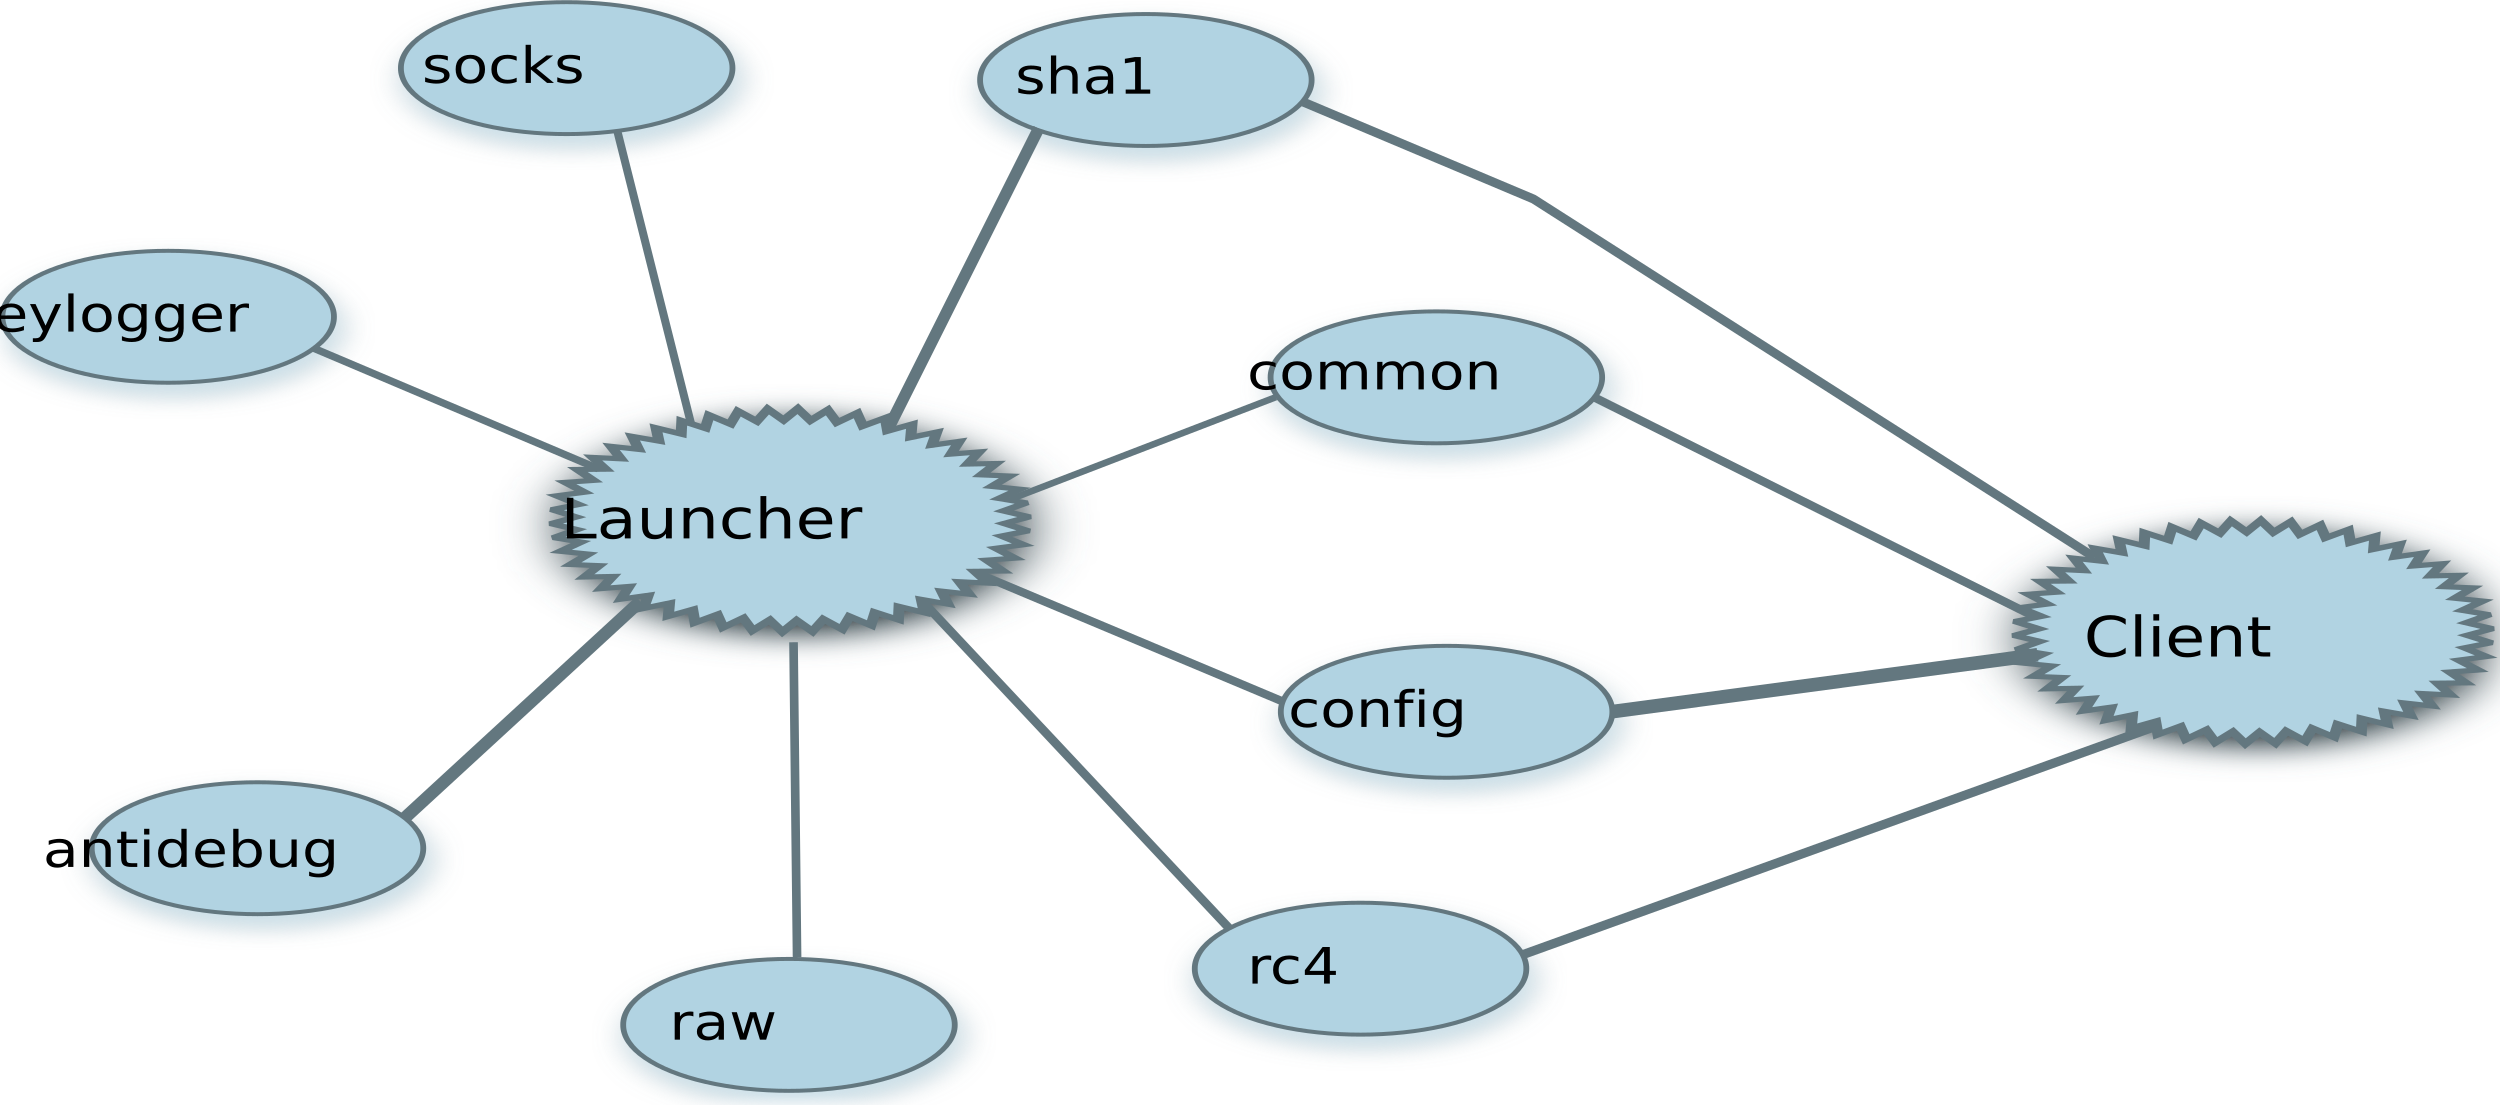
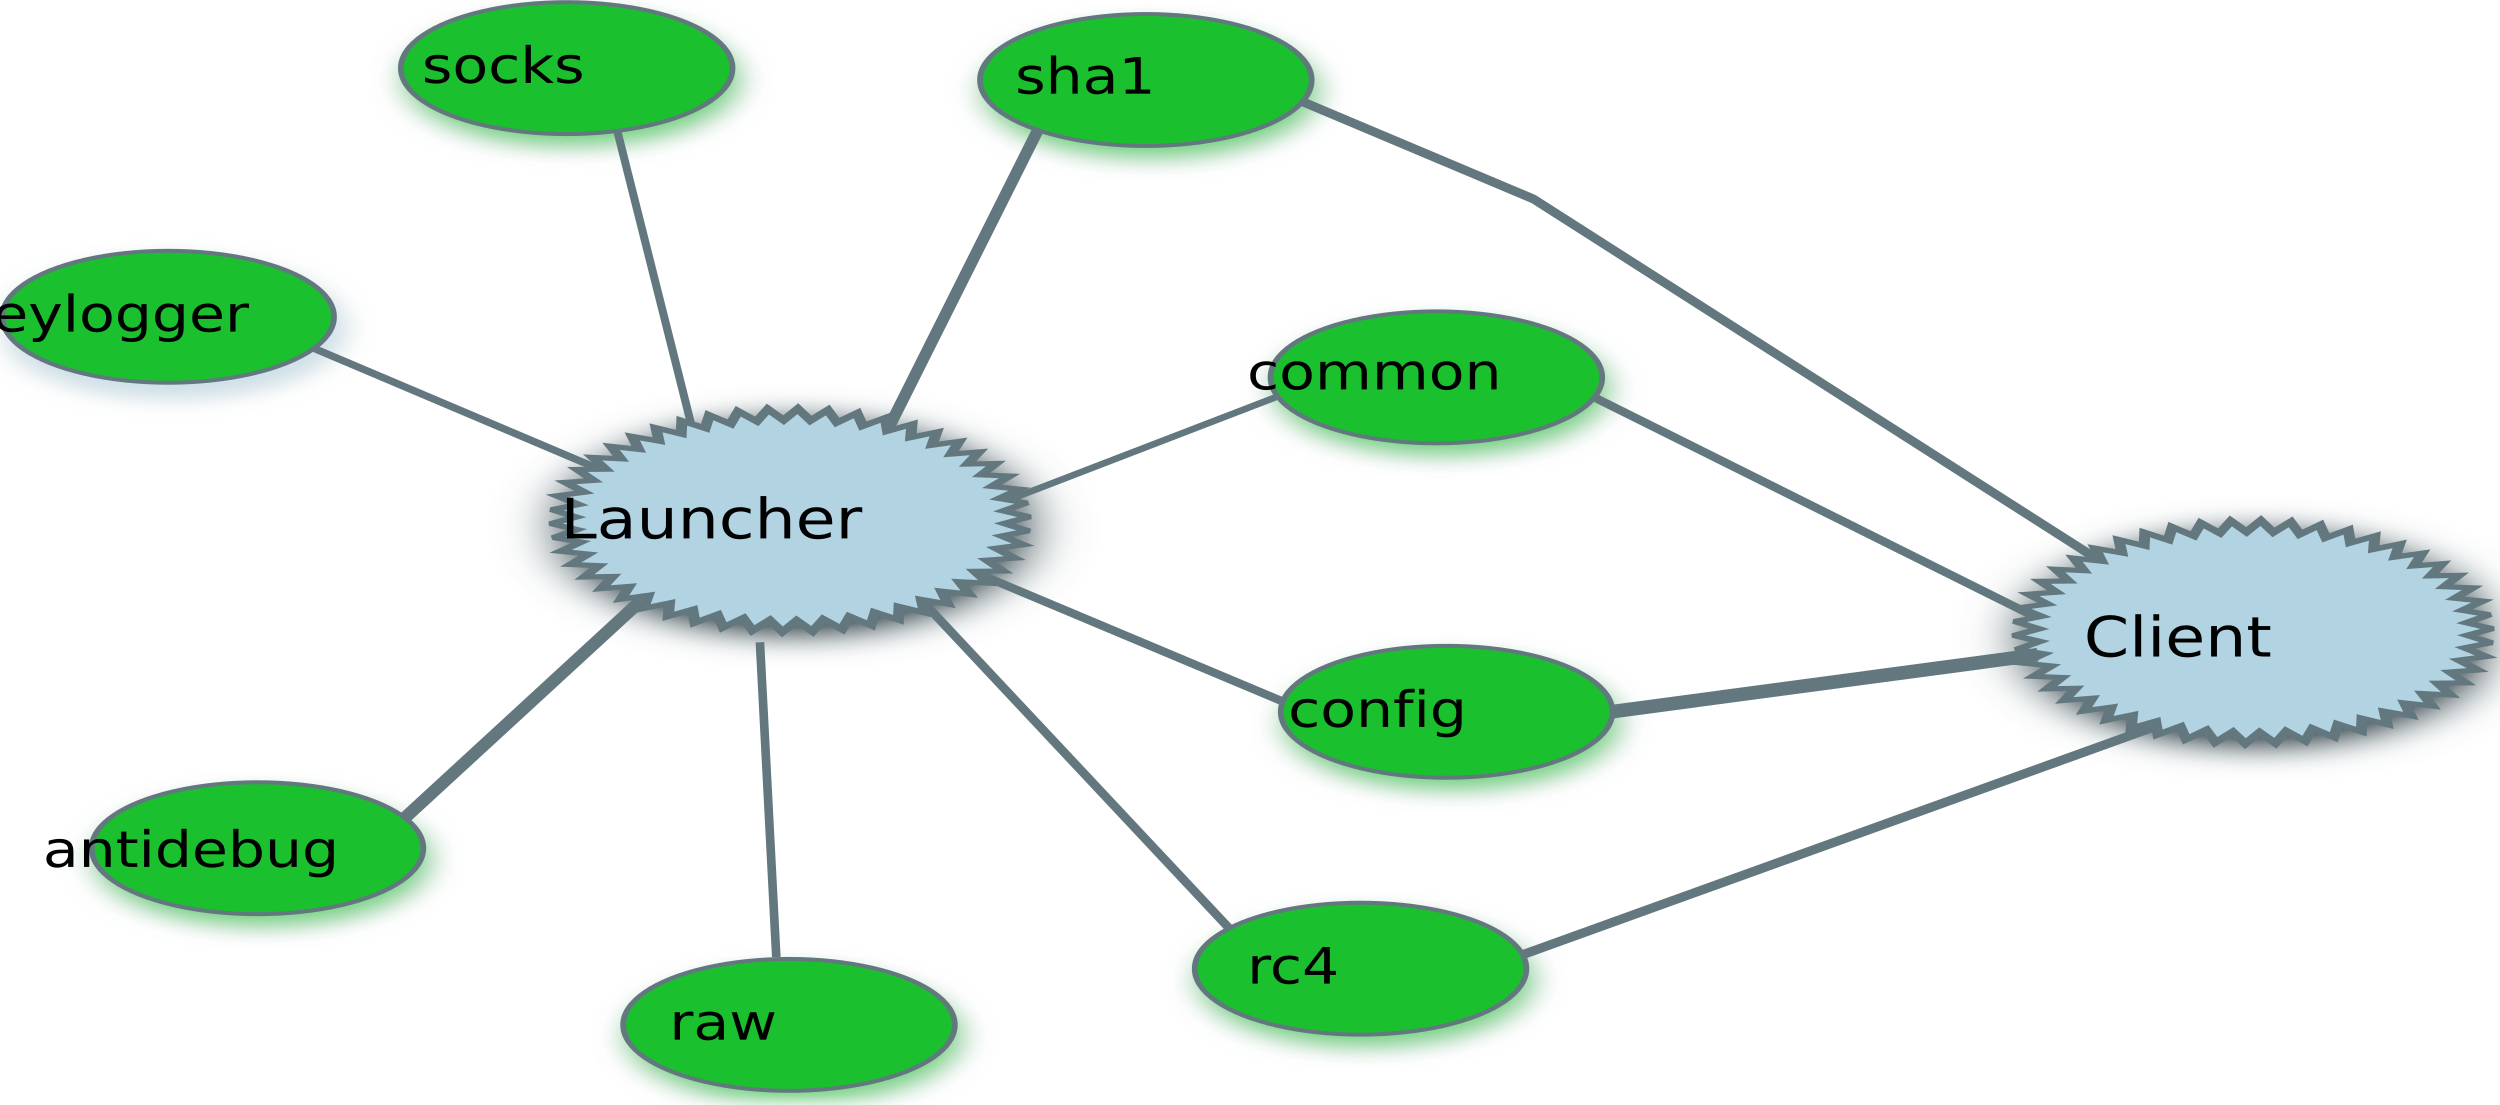
<svg xmlns="http://www.w3.org/2000/svg" width="576.983" height="254.915" id="svg2" version="1.0">
  <defs id="defs4">
    <filter id="filter14635" height="1.279" y="-0.14" width="1.283" x="-0.142">
      <feGaussianBlur id="feGaussianBlur14637" stdDeviation="16.599" />
    </filter>
    <filter id="filter3641" height="1.363" y="-0.182" width="1.214" x="-0.107">
      <feGaussianBlur id="feGaussianBlur3643" stdDeviation="6.466" />
    </filter>
  </defs>
  <g id="capa1" transform="translate(-29.84792,-99.8094)">
    <g id="layer1" transform="translate(2.279685,84.37696)">
      <g id="g3690" style="stroke:#63777f;stroke-opacity:1" transform="matrix(0.7491847,0,0,0.643872,491.1267,-156.596)">
        <path style="opacity:1;color:#000000;fill:#000000;fill-opacity:1;fill-rule:nonzero;stroke:#63777f;stroke-width:6.372;stroke-linecap:square;stroke-linejoin:miter;marker:none;marker-start:none;marker-mid:none;marker-end:none;stroke-miterlimit:4;stroke-dasharray:none;stroke-dashoffset:0;stroke-opacity:1;visibility:visible;display:inline;overflow:visible;filter:url(#filter14635);enable-background:accumulate" id="path13588" d="M -468.265,564.815 L -484.113,569.243 L -473.127,581.493 L -489.404,583.899 L -480.041,597.429 L -496.491,597.777 L -488.897,612.374 L -505.262,610.656 L -499.557,626.09 L -515.577,622.335 L -511.852,638.362 L -527.275,632.629 L -525.588,648.997 L -540.171,641.376 L -540.548,657.826 L -554.061,648.438 L -556.498,664.711 L -568.727,653.703 L -573.184,669.542 L -583.938,657.088 L -590.344,672.244 L -599.452,658.54 L -607.708,672.773 L -615.026,658.036 L -625.001,671.123 L -630.414,655.585 L -641.95,667.318 L -645.374,651.223 L -658.29,661.418 L -659.669,645.022 L -673.761,653.518 L -673.074,637.078 L -688.119,643.74 L -685.378,627.516 L -701.139,632.24 L -696.386,616.487 L -712.615,619.199 L -705.925,604.166 L -722.367,604.822 L -713.845,590.746 L -730.239,589.337 L -720.02,576.44 L -736.108,572.987 L -724.354,561.472 L -739.882,556.03 L -726.778,546.08 L -741.501,538.734 L -727.253,530.505 L -740.94,521.372 L -725.772,514.993 L -738.206,504.216 L -722.359,499.789 L -733.345,487.539 L -717.067,485.133 L -726.431,471.603 L -709.98,471.255 L -717.574,456.658 L -701.21,458.375 L -706.914,442.942 L -690.894,446.696 L -694.62,430.669 L -679.196,436.402 L -680.884,420.035 L -666.301,427.656 L -665.923,411.206 L -652.41,420.594 L -649.974,404.321 L -637.744,415.329 L -633.288,399.49 L -622.534,411.944 L -616.127,396.788 L -607.02,410.492 L -598.764,396.259 L -591.445,410.996 L -581.471,397.909 L -576.057,413.447 L -564.521,401.714 L -561.098,417.808 L -548.182,407.614 L -546.802,424.01 L -532.711,415.514 L -533.397,431.954 L -518.352,425.292 L -521.094,441.516 L -505.332,436.792 L -510.085,452.545 L -493.856,449.833 L -500.546,464.866 L -484.105,464.21 L -492.626,478.285 L -476.233,479.695 L -486.451,492.592 L -470.363,496.045 L -482.118,507.559 L -466.589,513.002 L -479.694,522.952 L -464.97,530.298 L -479.219,538.527 L -465.532,547.66 L -480.7,554.039 L -468.265,564.815 z" transform="matrix(0.5321035,0,0,0.2893154,-53.02344,301.4865)" />
        <path style="opacity:1;color:#000000;fill:#b1d3e2;fill-opacity:1;fill-rule:nonzero;stroke:#63777f;stroke-width:6.372;stroke-linecap:square;stroke-linejoin:miter;marker:none;marker-start:none;marker-mid:none;marker-end:none;stroke-miterlimit:4;stroke-dasharray:none;stroke-dashoffset:0;stroke-opacity:1;visibility:visible;display:inline;overflow:visible;enable-background:accumulate" id="path6067" d="M -468.265,564.815 L -484.113,569.243 L -473.127,581.493 L -489.404,583.899 L -480.041,597.429 L -496.491,597.777 L -488.897,612.374 L -505.262,610.656 L -499.557,626.09 L -515.577,622.335 L -511.852,638.362 L -527.275,632.629 L -525.588,648.997 L -540.171,641.376 L -540.548,657.826 L -554.061,648.438 L -556.498,664.711 L -568.727,653.703 L -573.184,669.542 L -583.938,657.088 L -590.344,672.244 L -599.452,658.54 L -607.708,672.773 L -615.026,658.036 L -625.001,671.123 L -630.414,655.585 L -641.95,667.318 L -645.374,651.223 L -658.29,661.418 L -659.669,645.022 L -673.761,653.518 L -673.074,637.078 L -688.119,643.74 L -685.378,627.516 L -701.139,632.24 L -696.386,616.487 L -712.615,619.199 L -705.925,604.166 L -722.367,604.822 L -713.845,590.746 L -730.239,589.337 L -720.02,576.44 L -736.108,572.987 L -724.354,561.472 L -739.882,556.03 L -726.778,546.08 L -741.501,538.734 L -727.253,530.505 L -740.94,521.372 L -725.772,514.993 L -738.206,504.216 L -722.359,499.789 L -733.345,487.539 L -717.067,485.133 L -726.431,471.603 L -709.98,471.255 L -717.574,456.658 L -701.21,458.375 L -706.914,442.942 L -690.894,446.696 L -694.62,430.669 L -679.196,436.402 L -680.884,420.035 L -666.301,427.656 L -665.923,411.206 L -652.41,420.594 L -649.974,404.321 L -637.744,415.329 L -633.288,399.49 L -622.534,411.944 L -616.127,396.788 L -607.02,410.492 L -598.764,396.259 L -591.445,410.996 L -581.471,397.909 L -576.057,413.447 L -564.521,401.714 L -561.098,417.808 L -548.182,407.614 L -546.802,424.01 L -532.711,415.514 L -533.397,431.954 L -518.352,425.292 L -521.094,441.516 L -505.332,436.792 L -510.085,452.545 L -493.856,449.833 L -500.546,464.866 L -484.105,464.21 L -492.626,478.285 L -476.233,479.695 L -486.451,492.592 L -470.363,496.045 L -482.118,507.559 L -466.589,513.002 L -479.694,522.952 L -464.97,530.298 L -479.219,538.527 L -465.532,547.66 L -480.7,554.039 L -468.265,564.815 z" transform="matrix(0.5321035,0,0,0.2893154,-54.35992,299.0194)" />
      </g>
      <text id="text17937" y="150.685" x="193.229" style="font-size:13.891px;font-style:normal;font-weight:normal;text-align:center;text-anchor:middle;fill:#000000;fill-opacity:1;stroke:none;stroke-width:1px;stroke-linecap:butt;stroke-linejoin:miter;stroke-opacity:1;font-family:Bitstream Vera Sans" xml:space="preserve" transform="scale(1.078685,0.9270546)">
        <tspan id="tspan17941" y="150.685" x="193.229">Launcher</tspan>
      </text>
      <text transform="scale(1.044337,0.9575457)" xml:space="preserve" style="font-size:6.718px;font-style:normal;font-weight:normal;text-align:center;text-anchor:middle;fill:#664444;fill-opacity:1;stroke:none;stroke-width:1px;stroke-linecap:butt;stroke-linejoin:miter;stroke-opacity:1;font-family:Bitstream Vera Sans" x="-668.5" y="199.726" id="text3819">
        <tspan x="-668.5" y="199.726" id="tspan3821" />
      </text>
      <text xml:space="preserve" style="font-size:10px;font-style:normal;font-variant:normal;font-weight:bold;font-stretch:normal;fill:#000000;fill-opacity:1;stroke:none;stroke-width:1px;stroke-linecap:butt;stroke-linejoin:miter;stroke-opacity:1;font-family:Sans;-inkscape-font-specification:Sans" x="-150" y="620.934" id="text3611" transform="translate(-2.279685,-84.37696)">
        <tspan id="tspan3613" x="-150" y="620.934" />
      </text>
-       <g transform="matrix(0.5200251,0,0,0.3791795,-151.5915,112.4422)" id="g3629" style="fill:#b1d3e2;fill-opacity:1;stroke:#63777f;stroke-opacity:1">
-         <path style="opacity:0.639;color:#000000;fill:#b1d3e2;fill-opacity:1;fill-rule:nonzero;stroke:#63777f;stroke-width:2.507;stroke-linecap:square;stroke-linejoin:miter;marker:none;marker-start:none;marker-mid:none;marker-end:none;stroke-miterlimit:4;stroke-dasharray:none;stroke-dashoffset:0;stroke-opacity:1;visibility:visible;display:inline;overflow:visible;filter:url(#filter3641);enable-background:accumulate" id="path3631" d="M 397.143,150.934 A 71.429,41.429 0 1 1 254.286,150.934 A 71.429,41.429 0 1 1 397.143,150.934 z" transform="matrix(1.030001,0,0,0.9655173,85.9235,-201.7516)" />
-         <path style="opacity:1;color:#000000;fill:#b1d3e2;fill-opacity:1;fill-rule:nonzero;stroke:#63777f;stroke-width:2.507;stroke-linecap:square;stroke-linejoin:miter;marker:none;marker-start:none;marker-mid:none;marker-end:none;stroke-miterlimit:4;stroke-dasharray:none;stroke-dashoffset:0;stroke-opacity:1;visibility:visible;display:inline;overflow:visible;enable-background:accumulate" id="path3633" d="M 397.143,150.934 A 71.429,41.429 0 1 1 254.286,150.934 A 71.429,41.429 0 1 1 397.143,150.934 z" transform="matrix(1.030001,0,0,0.9655173,83.67405,-208.7577)" />
+       <path transform="matrix(0.5356264,0,0,0.3661044,-106.9091,35.94212)" d="M 397.143,150.934 A 71.429,41.429 0 1 1 254.286,150.934 A 71.429,41.429 0 1 1 397.143,150.934 z" id="path3631" style="opacity:0.639;color:#000000;fill:#b1d3e2;fill-opacity:1;fill-rule:nonzero;stroke:#63777f;stroke-width:2.507;stroke-linecap:square;stroke-linejoin:miter;marker:none;marker-start:none;marker-mid:none;marker-end:none;stroke-miterlimit:4;stroke-dasharray:none;stroke-dashoffset:0;stroke-opacity:1;visibility:visible;display:inline;overflow:visible;filter:url(#filter3641);enable-background:accumulate" />
+       <path transform="matrix(0.5356264,0,0,0.3661044,-108.0788,33.28554)" d="M 397.143,150.934 A 71.429,41.429 0 1 1 254.286,150.934 A 71.429,41.429 0 1 1 397.143,150.934 z" id="path3633" style="color:#000000;fill:#1ac02e;fill-opacity:1;fill-rule:nonzero;stroke:#63777f;stroke-width:2.507;stroke-linecap:square;stroke-linejoin:miter;marker:none;marker-start:none;marker-mid:none;marker-end:none;stroke-miterlimit:4;stroke-dasharray:none;stroke-dashoffset:0;stroke-opacity:1;visibility:visible;display:inline;overflow:visible;enable-background:accumulate" />
+       <g transform="matrix(0.5200251,0,0,0.3791795,-130.9782,235.0949)" id="g3654" style="fill:#1ac02e;fill-opacity:1;stroke:#63777f;stroke-opacity:1">
+         <path style="opacity:0.639;color:#000000;fill:#1ac02e;fill-opacity:1;fill-rule:nonzero;stroke:#63777f;stroke-width:2.507;stroke-linecap:square;stroke-linejoin:miter;marker:none;marker-start:none;marker-mid:none;marker-end:none;stroke-miterlimit:4;stroke-dasharray:none;stroke-dashoffset:0;stroke-opacity:1;visibility:visible;display:inline;overflow:visible;filter:url(#filter3641);enable-background:accumulate" id="path3656" d="M 397.143,150.934 A 71.429,41.429 0 1 1 254.286,150.934 A 71.429,41.429 0 1 1 397.143,150.934 z" transform="matrix(1.030001,0,0,0.9655173,85.9235,-201.7516)" />
+         <path style="opacity:1;color:#000000;fill:#1ac02e;fill-opacity:1;fill-rule:nonzero;stroke:#63777f;stroke-width:2.507;stroke-linecap:square;stroke-linejoin:miter;marker:none;marker-start:none;marker-mid:none;marker-end:none;stroke-miterlimit:4;stroke-dasharray:none;stroke-dashoffset:0;stroke-opacity:1;visibility:visible;display:inline;overflow:visible;enable-background:accumulate" id="path3658" d="M 397.143,150.934 A 71.429,41.429 0 1 1 254.286,150.934 A 71.429,41.429 0 1 1 397.143,150.934 z" transform="matrix(1.030001,0,0,0.9655173,83.67405,-208.7577)" />
      </g>
-       <g transform="matrix(0.5200251,0,0,0.3791795,-130.9782,235.0949)" id="g3654" style="fill:#b1d3e2;fill-opacity:1;stroke:#63777f;stroke-opacity:1">
-         <path style="opacity:0.639;color:#000000;fill:#b1d3e2;fill-opacity:1;fill-rule:nonzero;stroke:#63777f;stroke-width:2.507;stroke-linecap:square;stroke-linejoin:miter;marker:none;marker-start:none;marker-mid:none;marker-end:none;stroke-miterlimit:4;stroke-dasharray:none;stroke-dashoffset:0;stroke-opacity:1;visibility:visible;display:inline;overflow:visible;filter:url(#filter3641);enable-background:accumulate" id="path3656" d="M 397.143,150.934 A 71.429,41.429 0 1 1 254.286,150.934 A 71.429,41.429 0 1 1 397.143,150.934 z" transform="matrix(1.030001,0,0,0.9655173,85.9235,-201.7516)" />
-         <path style="opacity:1;color:#000000;fill:#b1d3e2;fill-opacity:1;fill-rule:nonzero;stroke:#63777f;stroke-width:2.507;stroke-linecap:square;stroke-linejoin:miter;marker:none;marker-start:none;marker-mid:none;marker-end:none;stroke-miterlimit:4;stroke-dasharray:none;stroke-dashoffset:0;stroke-opacity:1;visibility:visible;display:inline;overflow:visible;enable-background:accumulate" id="path3658" d="M 397.143,150.934 A 71.429,41.429 0 1 1 254.286,150.934 A 71.429,41.429 0 1 1 397.143,150.934 z" transform="matrix(1.030001,0,0,0.9655173,83.67405,-208.7577)" />
+       <g transform="matrix(0.5200251,0,0,0.3791795,-8.315221,275.868)" id="g3660" style="fill:#1ac02e;fill-opacity:1;stroke:#63777f;stroke-opacity:1">
+         <path style="opacity:0.639;color:#000000;fill:#1ac02e;fill-opacity:1;fill-rule:nonzero;stroke:#63777f;stroke-width:2.507;stroke-linecap:square;stroke-linejoin:miter;marker:none;marker-start:none;marker-mid:none;marker-end:none;stroke-miterlimit:4;stroke-dasharray:none;stroke-dashoffset:0;stroke-opacity:1;visibility:visible;display:inline;overflow:visible;filter:url(#filter3641);enable-background:accumulate" id="path3662" d="M 397.143,150.934 A 71.429,41.429 0 1 1 254.286,150.934 A 71.429,41.429 0 1 1 397.143,150.934 z" transform="matrix(1.030001,0,0,0.9655173,85.9235,-201.7516)" />
+         <path style="opacity:1;color:#000000;fill:#1ac02e;fill-opacity:1;fill-rule:nonzero;stroke:#63777f;stroke-width:2.507;stroke-linecap:square;stroke-linejoin:miter;marker:none;marker-start:none;marker-mid:none;marker-end:none;stroke-miterlimit:4;stroke-dasharray:none;stroke-dashoffset:0;stroke-opacity:1;visibility:visible;display:inline;overflow:visible;enable-background:accumulate" id="path3664" d="M 397.143,150.934 A 71.429,41.429 0 1 1 254.286,150.934 A 71.429,41.429 0 1 1 397.143,150.934 z" transform="matrix(1.030001,0,0,0.9655173,83.67405,-208.7577)" />
      </g>
-       <g transform="matrix(0.5200251,0,0,0.3791795,-8.315221,275.868)" id="g3660" style="fill:#b1d3e2;fill-opacity:1;stroke:#63777f;stroke-opacity:1">
-         <path style="opacity:0.639;color:#000000;fill:#b1d3e2;fill-opacity:1;fill-rule:nonzero;stroke:#63777f;stroke-width:2.507;stroke-linecap:square;stroke-linejoin:miter;marker:none;marker-start:none;marker-mid:none;marker-end:none;stroke-miterlimit:4;stroke-dasharray:none;stroke-dashoffset:0;stroke-opacity:1;visibility:visible;display:inline;overflow:visible;filter:url(#filter3641);enable-background:accumulate" id="path3662" d="M 397.143,150.934 A 71.429,41.429 0 1 1 254.286,150.934 A 71.429,41.429 0 1 1 397.143,150.934 z" transform="matrix(1.030001,0,0,0.9655173,85.9235,-201.7516)" />
-         <path style="opacity:1;color:#000000;fill:#b1d3e2;fill-opacity:1;fill-rule:nonzero;stroke:#63777f;stroke-width:2.507;stroke-linecap:square;stroke-linejoin:miter;marker:none;marker-start:none;marker-mid:none;marker-end:none;stroke-miterlimit:4;stroke-dasharray:none;stroke-dashoffset:0;stroke-opacity:1;visibility:visible;display:inline;overflow:visible;enable-background:accumulate" id="path3664" d="M 397.143,150.934 A 71.429,41.429 0 1 1 254.286,150.934 A 71.429,41.429 0 1 1 397.143,150.934 z" transform="matrix(1.030001,0,0,0.9655173,83.67405,-208.7577)" />
+       <g transform="matrix(0.5200251,0,0,0.3791795,123.6002,262.8947)" id="g3666" style="fill:#1ac02e;fill-opacity:1;stroke:#63777f;stroke-opacity:1">
+         <path style="opacity:0.639;color:#000000;fill:#1ac02e;fill-opacity:1;fill-rule:nonzero;stroke:#63777f;stroke-width:2.507;stroke-linecap:square;stroke-linejoin:miter;marker:none;marker-start:none;marker-mid:none;marker-end:none;stroke-miterlimit:4;stroke-dasharray:none;stroke-dashoffset:0;stroke-opacity:1;visibility:visible;display:inline;overflow:visible;filter:url(#filter3641);enable-background:accumulate" id="path3668" d="M 397.143,150.934 A 71.429,41.429 0 1 1 254.286,150.934 A 71.429,41.429 0 1 1 397.143,150.934 z" transform="matrix(1.030001,0,0,0.9655173,85.9235,-201.7516)" />
+         <path style="opacity:1;color:#000000;fill:#1ac02e;fill-opacity:1;fill-rule:nonzero;stroke:#63777f;stroke-width:2.507;stroke-linecap:square;stroke-linejoin:miter;marker:none;marker-start:none;marker-mid:none;marker-end:none;stroke-miterlimit:4;stroke-dasharray:none;stroke-dashoffset:0;stroke-opacity:1;visibility:visible;display:inline;overflow:visible;enable-background:accumulate" id="path3670" d="M 397.143,150.934 A 71.429,41.429 0 1 1 254.286,150.934 A 71.429,41.429 0 1 1 397.143,150.934 z" transform="matrix(1.030001,0,0,0.9655173,83.67405,-208.7577)" />
      </g>
-       <g transform="matrix(0.5200251,0,0,0.3791795,123.6002,262.8947)" id="g3666" style="fill:#b1d3e2;fill-opacity:1;stroke:#63777f;stroke-opacity:1">
-         <path style="opacity:0.639;color:#000000;fill:#b1d3e2;fill-opacity:1;fill-rule:nonzero;stroke:#63777f;stroke-width:2.507;stroke-linecap:square;stroke-linejoin:miter;marker:none;marker-start:none;marker-mid:none;marker-end:none;stroke-miterlimit:4;stroke-dasharray:none;stroke-dashoffset:0;stroke-opacity:1;visibility:visible;display:inline;overflow:visible;filter:url(#filter3641);enable-background:accumulate" id="path3668" d="M 397.143,150.934 A 71.429,41.429 0 1 1 254.286,150.934 A 71.429,41.429 0 1 1 397.143,150.934 z" transform="matrix(1.030001,0,0,0.9655173,85.9235,-201.7516)" />
-         <path style="opacity:1;color:#000000;fill:#b1d3e2;fill-opacity:1;fill-rule:nonzero;stroke:#63777f;stroke-width:2.507;stroke-linecap:square;stroke-linejoin:miter;marker:none;marker-start:none;marker-mid:none;marker-end:none;stroke-miterlimit:4;stroke-dasharray:none;stroke-dashoffset:0;stroke-opacity:1;visibility:visible;display:inline;overflow:visible;enable-background:accumulate" id="path3670" d="M 397.143,150.934 A 71.429,41.429 0 1 1 254.286,150.934 A 71.429,41.429 0 1 1 397.143,150.934 z" transform="matrix(1.030001,0,0,0.9655173,83.67405,-208.7577)" />
+       <g transform="matrix(0.5200251,0,0,0.3791795,143.4548,203.6092)" id="g3672" style="fill:#1ac02e;fill-opacity:1;stroke:#63777f;stroke-opacity:1">
+         <path style="opacity:0.639;color:#000000;fill:#1ac02e;fill-opacity:1;fill-rule:nonzero;stroke:#63777f;stroke-width:2.507;stroke-linecap:square;stroke-linejoin:miter;marker:none;marker-start:none;marker-mid:none;marker-end:none;stroke-miterlimit:4;stroke-dasharray:none;stroke-dashoffset:0;stroke-opacity:1;visibility:visible;display:inline;overflow:visible;filter:url(#filter3641);enable-background:accumulate" id="path3674" d="M 397.143,150.934 A 71.429,41.429 0 1 1 254.286,150.934 A 71.429,41.429 0 1 1 397.143,150.934 z" transform="matrix(1.030001,0,0,0.9655173,85.9235,-201.7516)" />
+         <path style="opacity:1;color:#000000;fill:#1ac02e;fill-opacity:1;fill-rule:nonzero;stroke:#63777f;stroke-width:2.507;stroke-linecap:square;stroke-linejoin:miter;marker:none;marker-start:none;marker-mid:none;marker-end:none;stroke-miterlimit:4;stroke-dasharray:none;stroke-dashoffset:0;stroke-opacity:1;visibility:visible;display:inline;overflow:visible;enable-background:accumulate" id="path3676" d="M 397.143,150.934 A 71.429,41.429 0 1 1 254.286,150.934 A 71.429,41.429 0 1 1 397.143,150.934 z" transform="matrix(1.030001,0,0,0.9655173,83.67405,-208.7577)" />
      </g>
-       <g transform="matrix(0.5200251,0,0,0.3791795,143.4548,203.6092)" id="g3672" style="fill:#b1d3e2;fill-opacity:1;stroke:#63777f;stroke-opacity:1">
-         <path style="opacity:0.639;color:#000000;fill:#b1d3e2;fill-opacity:1;fill-rule:nonzero;stroke:#63777f;stroke-width:2.507;stroke-linecap:square;stroke-linejoin:miter;marker:none;marker-start:none;marker-mid:none;marker-end:none;stroke-miterlimit:4;stroke-dasharray:none;stroke-dashoffset:0;stroke-opacity:1;visibility:visible;display:inline;overflow:visible;filter:url(#filter3641);enable-background:accumulate" id="path3674" d="M 397.143,150.934 A 71.429,41.429 0 1 1 254.286,150.934 A 71.429,41.429 0 1 1 397.143,150.934 z" transform="matrix(1.030001,0,0,0.9655173,85.9235,-201.7516)" />
-         <path style="opacity:1;color:#000000;fill:#b1d3e2;fill-opacity:1;fill-rule:nonzero;stroke:#63777f;stroke-width:2.507;stroke-linecap:square;stroke-linejoin:miter;marker:none;marker-start:none;marker-mid:none;marker-end:none;stroke-miterlimit:4;stroke-dasharray:none;stroke-dashoffset:0;stroke-opacity:1;visibility:visible;display:inline;overflow:visible;enable-background:accumulate" id="path3676" d="M 397.143,150.934 A 71.429,41.429 0 1 1 254.286,150.934 A 71.429,41.429 0 1 1 397.143,150.934 z" transform="matrix(1.030001,0,0,0.9655173,83.67405,-208.7577)" />
+       <g transform="matrix(0.5200251,0,0,0.3791795,141.099,126.4207)" id="g3678" style="fill:#1ac02e;fill-opacity:1;stroke:#63777f;stroke-opacity:1">
+         <path style="opacity:0.639;color:#000000;fill:#1ac02e;fill-opacity:1;fill-rule:nonzero;stroke:#63777f;stroke-width:2.507;stroke-linecap:square;stroke-linejoin:miter;marker:none;marker-start:none;marker-mid:none;marker-end:none;stroke-miterlimit:4;stroke-dasharray:none;stroke-dashoffset:0;stroke-opacity:1;visibility:visible;display:inline;overflow:visible;filter:url(#filter3641);enable-background:accumulate" id="path3680" d="M 397.143,150.934 A 71.429,41.429 0 1 1 254.286,150.934 A 71.429,41.429 0 1 1 397.143,150.934 z" transform="matrix(1.030001,0,0,0.9655173,85.9235,-201.7516)" />
+         <path style="opacity:1;color:#000000;fill:#1ac02e;fill-opacity:1;fill-rule:nonzero;stroke:#63777f;stroke-width:2.507;stroke-linecap:square;stroke-linejoin:miter;marker:none;marker-start:none;marker-mid:none;marker-end:none;stroke-miterlimit:4;stroke-dasharray:none;stroke-dashoffset:0;stroke-opacity:1;visibility:visible;display:inline;overflow:visible;enable-background:accumulate" id="path3682" d="M 397.143,150.934 A 71.429,41.429 0 1 1 254.286,150.934 A 71.429,41.429 0 1 1 397.143,150.934 z" transform="matrix(1.030001,0,0,0.9655173,83.67405,-208.7577)" />
      </g>
-       <g transform="matrix(0.5200251,0,0,0.3791795,141.099,126.4207)" id="g3678" style="fill:#b1d3e2;fill-opacity:1;stroke:#63777f;stroke-opacity:1">
-         <path style="opacity:0.639;color:#000000;fill:#b1d3e2;fill-opacity:1;fill-rule:nonzero;stroke:#63777f;stroke-width:2.507;stroke-linecap:square;stroke-linejoin:miter;marker:none;marker-start:none;marker-mid:none;marker-end:none;stroke-miterlimit:4;stroke-dasharray:none;stroke-dashoffset:0;stroke-opacity:1;visibility:visible;display:inline;overflow:visible;filter:url(#filter3641);enable-background:accumulate" id="path3680" d="M 397.143,150.934 A 71.429,41.429 0 1 1 254.286,150.934 A 71.429,41.429 0 1 1 397.143,150.934 z" transform="matrix(1.030001,0,0,0.9655173,85.9235,-201.7516)" />
-         <path style="opacity:1;color:#000000;fill:#b1d3e2;fill-opacity:1;fill-rule:nonzero;stroke:#63777f;stroke-width:2.507;stroke-linecap:square;stroke-linejoin:miter;marker:none;marker-start:none;marker-mid:none;marker-end:none;stroke-miterlimit:4;stroke-dasharray:none;stroke-dashoffset:0;stroke-opacity:1;visibility:visible;display:inline;overflow:visible;enable-background:accumulate" id="path3682" d="M 397.143,150.934 A 71.429,41.429 0 1 1 254.286,150.934 A 71.429,41.429 0 1 1 397.143,150.934 z" transform="matrix(1.030001,0,0,0.9655173,83.67405,-208.7577)" />
-       </g>
-       <g transform="matrix(0.5200251,0,0,0.3791795,74.05067,57.79532)" id="g3684" style="fill:#b1d3e2;fill-opacity:1;stroke:#63777f;stroke-opacity:1">
-         <path style="opacity:0.639;color:#000000;fill:#b1d3e2;fill-opacity:1;fill-rule:nonzero;stroke:#63777f;stroke-width:2.507;stroke-linecap:square;stroke-linejoin:miter;marker:none;marker-start:none;marker-mid:none;marker-end:none;stroke-miterlimit:4;stroke-dasharray:none;stroke-dashoffset:0;stroke-opacity:1;visibility:visible;display:inline;overflow:visible;filter:url(#filter3641);enable-background:accumulate" id="path3686" d="M 397.143,150.934 A 71.429,41.429 0 1 1 254.286,150.934 A 71.429,41.429 0 1 1 397.143,150.934 z" transform="matrix(1.030001,0,0,0.9655173,85.9235,-201.7516)" />
-         <path style="opacity:1;color:#000000;fill:#b1d3e2;fill-opacity:1;fill-rule:nonzero;stroke:#63777f;stroke-width:2.507;stroke-linecap:square;stroke-linejoin:miter;marker:none;marker-start:none;marker-mid:none;marker-end:none;stroke-miterlimit:4;stroke-dasharray:none;stroke-dashoffset:0;stroke-opacity:1;visibility:visible;display:inline;overflow:visible;enable-background:accumulate" id="path3688" d="M 397.143,150.934 A 71.429,41.429 0 1 1 254.286,150.934 A 71.429,41.429 0 1 1 397.143,150.934 z" transform="matrix(1.030001,0,0,0.9655173,83.67405,-208.7577)" />
+       <g transform="matrix(0.5200251,0,0,0.3791795,74.05067,57.79532)" id="g3684" style="fill:#1ac02e;fill-opacity:1;stroke:#63777f;stroke-opacity:1">
+         <path style="opacity:0.639;color:#000000;fill:#1ac02e;fill-opacity:1;fill-rule:nonzero;stroke:#63777f;stroke-width:2.507;stroke-linecap:square;stroke-linejoin:miter;marker:none;marker-start:none;marker-mid:none;marker-end:none;stroke-miterlimit:4;stroke-dasharray:none;stroke-dashoffset:0;stroke-opacity:1;visibility:visible;display:inline;overflow:visible;filter:url(#filter3641);enable-background:accumulate" id="path3686" d="M 397.143,150.934 A 71.429,41.429 0 1 1 254.286,150.934 A 71.429,41.429 0 1 1 397.143,150.934 z" transform="matrix(1.030001,0,0,0.9655173,85.9235,-201.7516)" />
+         <path style="opacity:1;color:#000000;fill:#1ac02e;fill-opacity:1;fill-rule:nonzero;stroke:#63777f;stroke-width:2.507;stroke-linecap:square;stroke-linejoin:miter;marker:none;marker-start:none;marker-mid:none;marker-end:none;stroke-miterlimit:4;stroke-dasharray:none;stroke-dashoffset:0;stroke-opacity:1;visibility:visible;display:inline;overflow:visible;enable-background:accumulate" id="path3688" d="M 397.143,150.934 A 71.429,41.429 0 1 1 254.286,150.934 A 71.429,41.429 0 1 1 397.143,150.934 z" transform="matrix(1.030001,0,0,0.9655173,83.67405,-208.7577)" />
      </g>
      <g id="g3694" style="stroke:#63777f;stroke-opacity:1" transform="matrix(0.7491847,0,0,0.643872,828.7652,-130.7845)">
        <path style="opacity:1;color:#000000;fill:#000000;fill-opacity:1;fill-rule:nonzero;stroke:#63777f;stroke-width:6.372;stroke-linecap:square;stroke-linejoin:miter;marker:none;marker-start:none;marker-mid:none;marker-end:none;stroke-miterlimit:4;stroke-dasharray:none;stroke-dashoffset:0;stroke-opacity:1;visibility:visible;display:inline;overflow:visible;filter:url(#filter14635);enable-background:accumulate" id="path3696" d="M -468.265,564.815 L -484.113,569.243 L -473.127,581.493 L -489.404,583.899 L -480.041,597.429 L -496.491,597.777 L -488.897,612.374 L -505.262,610.656 L -499.557,626.09 L -515.577,622.335 L -511.852,638.362 L -527.275,632.629 L -525.588,648.997 L -540.171,641.376 L -540.548,657.826 L -554.061,648.438 L -556.498,664.711 L -568.727,653.703 L -573.184,669.542 L -583.938,657.088 L -590.344,672.244 L -599.452,658.54 L -607.708,672.773 L -615.026,658.036 L -625.001,671.123 L -630.414,655.585 L -641.95,667.318 L -645.374,651.223 L -658.29,661.418 L -659.669,645.022 L -673.761,653.518 L -673.074,637.078 L -688.119,643.74 L -685.378,627.516 L -701.139,632.24 L -696.386,616.487 L -712.615,619.199 L -705.925,604.166 L -722.367,604.822 L -713.845,590.746 L -730.239,589.337 L -720.02,576.44 L -736.108,572.987 L -724.354,561.472 L -739.882,556.03 L -726.778,546.08 L -741.501,538.734 L -727.253,530.505 L -740.94,521.372 L -725.772,514.993 L -738.206,504.216 L -722.359,499.789 L -733.345,487.539 L -717.067,485.133 L -726.431,471.603 L -709.98,471.255 L -717.574,456.658 L -701.21,458.375 L -706.914,442.942 L -690.894,446.696 L -694.62,430.669 L -679.196,436.402 L -680.884,420.035 L -666.301,427.656 L -665.923,411.206 L -652.41,420.594 L -649.974,404.321 L -637.744,415.329 L -633.288,399.49 L -622.534,411.944 L -616.127,396.788 L -607.02,410.492 L -598.764,396.259 L -591.445,410.996 L -581.471,397.909 L -576.057,413.447 L -564.521,401.714 L -561.098,417.808 L -548.182,407.614 L -546.802,424.01 L -532.711,415.514 L -533.397,431.954 L -518.352,425.292 L -521.094,441.516 L -505.332,436.792 L -510.085,452.545 L -493.856,449.833 L -500.546,464.866 L -484.105,464.21 L -492.626,478.285 L -476.233,479.695 L -486.451,492.592 L -470.363,496.045 L -482.118,507.559 L -466.589,513.002 L -479.694,522.952 L -464.97,530.298 L -479.219,538.527 L -465.532,547.66 L -480.7,554.039 L -468.265,564.815 z" transform="matrix(0.5321035,0,0,0.2893154,-53.02344,301.4865)" />
        <path style="opacity:1;color:#000000;fill:#b1d3e2;fill-opacity:1;fill-rule:nonzero;stroke:#63777f;stroke-width:6.372;stroke-linecap:square;stroke-linejoin:miter;marker:none;marker-start:none;marker-mid:none;marker-end:none;stroke-miterlimit:4;stroke-dasharray:none;stroke-dashoffset:0;stroke-opacity:1;visibility:visible;display:inline;overflow:visible;enable-background:accumulate" id="path3698" d="M -468.265,564.815 L -484.113,569.243 L -473.127,581.493 L -489.404,583.899 L -480.041,597.429 L -496.491,597.777 L -488.897,612.374 L -505.262,610.656 L -499.557,626.09 L -515.577,622.335 L -511.852,638.362 L -527.275,632.629 L -525.588,648.997 L -540.171,641.376 L -540.548,657.826 L -554.061,648.438 L -556.498,664.711 L -568.727,653.703 L -573.184,669.542 L -583.938,657.088 L -590.344,672.244 L -599.452,658.54 L -607.708,672.773 L -615.026,658.036 L -625.001,671.123 L -630.414,655.585 L -641.95,667.318 L -645.374,651.223 L -658.29,661.418 L -659.669,645.022 L -673.761,653.518 L -673.074,637.078 L -688.119,643.74 L -685.378,627.516 L -701.139,632.24 L -696.386,616.487 L -712.615,619.199 L -705.925,604.166 L -722.367,604.822 L -713.845,590.746 L -730.239,589.337 L -720.02,576.44 L -736.108,572.987 L -724.354,561.472 L -739.882,556.03 L -726.778,546.08 L -741.501,538.734 L -727.253,530.505 L -740.94,521.372 L -725.772,514.993 L -738.206,504.216 L -722.359,499.789 L -733.345,487.539 L -717.067,485.133 L -726.431,471.603 L -709.98,471.255 L -717.574,456.658 L -701.21,458.375 L -706.914,442.942 L -690.894,446.696 L -694.62,430.669 L -679.196,436.402 L -680.884,420.035 L -666.301,427.656 L -665.923,411.206 L -652.41,420.594 L -649.974,404.321 L -637.744,415.329 L -633.288,399.49 L -622.534,411.944 L -616.127,396.788 L -607.02,410.492 L -598.764,396.259 L -591.445,410.996 L -581.471,397.909 L -576.057,413.447 L -564.521,401.714 L -561.098,417.808 L -548.182,407.614 L -546.802,424.01 L -532.711,415.514 L -533.397,431.954 L -518.352,425.292 L -521.094,441.516 L -505.332,436.792 L -510.085,452.545 L -493.856,449.833 L -500.546,464.866 L -484.105,464.21 L -492.626,478.285 L -476.233,479.695 L -486.451,492.592 L -470.363,496.045 L -482.118,507.559 L -466.589,513.002 L -479.694,522.952 L -464.97,530.298 L -479.219,538.527 L -465.532,547.66 L -480.7,554.039 L -468.265,564.815 z" transform="matrix(0.5321035,0,0,0.2893154,-54.35992,299.0194)" />
      </g>
      <path style="fill:none;fill-rule:evenodd;stroke:#63777f;stroke-width:1.525;stroke-linecap:butt;stroke-linejoin:round;stroke-miterlimit:4;stroke-dasharray:none;stroke-opacity:1" d="M 322.05,107.082 L 260.744,130.67" id="path8726" />
      <path style="fill:none;fill-rule:evenodd;stroke:#63777f;stroke-width:1.915;stroke-linecap:butt;stroke-linejoin:round;stroke-miterlimit:4;stroke-dasharray:none;stroke-opacity:1" d="M 323.562,177.315 L 253.981,148.111" id="path8728" />
      <path style="fill:none;fill-rule:evenodd;stroke:#63777f;stroke-width:2.023;stroke-linecap:butt;stroke-linejoin:round;stroke-miterlimit:4;stroke-dasharray:none;stroke-opacity:1" d="M 311.153,229.568 L 240.894,154.665" id="path8730" />
-       <path style="fill:none;fill-rule:evenodd;stroke:#63777f;stroke-width:2;stroke-linecap:butt;stroke-linejoin:round;stroke-miterlimit:4;stroke-dasharray:none;stroke-opacity:1" d="M 211.524,236.328 L 210.71,163.653" id="path8732" />
+       <path style="fill:none;fill-rule:evenodd;stroke:#63777f;stroke-width:2;stroke-linecap:butt;stroke-linejoin:round;stroke-miterlimit:4;stroke-dasharray:none;stroke-opacity:1" d="M 206.734,236.328 L 202.952,163.653" id="path8732" />
      <path style="fill:none;fill-rule:evenodd;stroke:#63777f;stroke-width:2.884;stroke-linecap:butt;stroke-linejoin:round;stroke-miterlimit:4;stroke-dasharray:none;stroke-opacity:1" d="M 120.835,204.338 L 175.347,154.202" id="path8734" />
      <path style="fill:none;fill-rule:evenodd;stroke:#63777f;stroke-width:1.699;stroke-linecap:butt;stroke-linejoin:round;stroke-miterlimit:4;stroke-dasharray:none;stroke-opacity:1" d="M 100.026,95.833 L 165.636,123.621" id="path8736" />
      <path style="fill:none;fill-rule:evenodd;stroke:#63777f;stroke-width:2.676;stroke-linecap:butt;stroke-linejoin:round;stroke-miterlimit:4;stroke-dasharray:none;stroke-opacity:1" d="M 232.671,114.174 L 267.282,45.107" id="path8738" />
      <path style="fill:none;fill-rule:evenodd;stroke:#63777f;stroke-width:3.155;stroke-linecap:butt;stroke-linejoin:round;stroke-miterlimit:4;stroke-dasharray:none;stroke-opacity:1" d="M 497.826,166.542 L 399.585,179.686" id="path8740" />
      <path style="fill:none;fill-rule:evenodd;stroke:#63777f;stroke-width:1.944;stroke-linecap:butt;stroke-linejoin:round;stroke-miterlimit:4;stroke-dasharray:none;stroke-opacity:1" d="M 496.786,157.574 L 395.815,107.291" id="path8742" />
      <path style="fill:none;fill-rule:evenodd;stroke:#63777f;stroke-width:2.105;stroke-linecap:butt;stroke-linejoin:round;stroke-miterlimit:4;stroke-dasharray:none;stroke-opacity:1" d="M 524.504,183.267 L 379.205,235.691" id="path8744" />
      <text id="text8756" y="180.097" x="506.971" style="font-size:13.891px;font-style:normal;font-weight:normal;text-align:center;text-anchor:middle;fill:#000000;fill-opacity:1;stroke:none;stroke-width:1px;stroke-linecap:butt;stroke-linejoin:miter;stroke-opacity:1;font-family:Bitstream Vera Sans" xml:space="preserve" transform="scale(1.078685,0.9270546)">
        <tspan y="180.097" x="506.971" id="tspan8760">Client</tspan>
      </text>
      <text id="text8764" y="39.961" x="271.694" style="font-size:12.502px;font-style:normal;font-weight:normal;text-align:center;text-anchor:middle;fill:#000000;fill-opacity:1;stroke:none;stroke-width:1px;stroke-linecap:butt;stroke-linejoin:miter;stroke-opacity:1;font-family:Bitstream Vera Sans" xml:space="preserve" transform="scale(1.078685,0.9270546)">
        <tspan id="tspan8766" y="39.961" x="271.694">sha1</tspan>
      </text>
      <text id="text8768" y="99.195" x="61.881" style="font-size:12.502px;font-style:normal;font-weight:normal;text-align:center;text-anchor:middle;fill:#000000;fill-opacity:1;stroke:none;stroke-width:1px;stroke-linecap:butt;stroke-linejoin:miter;stroke-opacity:1;font-family:Bitstream Vera Sans" xml:space="preserve" transform="scale(1.078685,0.9270546)">
        <tspan id="tspan8770" y="99.195" x="61.881">keylogger</tspan>
      </text>
      <text id="text8772" y="232.478" x="80.331" style="font-size:12.502px;font-style:normal;font-weight:normal;text-align:center;text-anchor:middle;fill:#000000;fill-opacity:1;stroke:none;stroke-width:1px;stroke-linecap:butt;stroke-linejoin:miter;stroke-opacity:1;font-family:Bitstream Vera Sans" xml:space="preserve" transform="scale(1.078685,0.9270546)">
        <tspan id="tspan8774" y="232.478" x="80.331">antidebug</tspan>
      </text>
      <text id="text8776" y="113.582" x="333.508" style="font-size:12.502px;font-style:normal;font-weight:normal;text-align:center;text-anchor:middle;fill:#000000;fill-opacity:1;stroke:none;stroke-width:1px;stroke-linecap:butt;stroke-linejoin:miter;stroke-opacity:1;font-family:Bitstream Vera Sans" xml:space="preserve" transform="scale(1.078685,0.9270546)">
        <tspan id="tspan8778" y="113.582" x="333.508">common</tspan>
      </text>
      <text id="text8780" y="261.518" x="316.144" style="font-size:12.502px;font-style:normal;font-weight:normal;text-align:center;text-anchor:middle;fill:#000000;fill-opacity:1;stroke:none;stroke-width:1px;stroke-linecap:butt;stroke-linejoin:miter;stroke-opacity:1;font-family:Bitstream Vera Sans" xml:space="preserve" transform="scale(1.078685,0.9270546)">
        <tspan id="tspan8782" y="261.518" x="316.144">rc4</tspan>
      </text>
      <text id="text8784" y="197.621" x="334.202" style="font-size:12.502px;font-style:normal;font-weight:normal;text-align:center;text-anchor:middle;fill:#000000;fill-opacity:1;stroke:none;stroke-width:1px;stroke-linecap:butt;stroke-linejoin:miter;stroke-opacity:1;font-family:Bitstream Vera Sans" xml:space="preserve" transform="scale(1.078685,0.9270546)">
        <tspan id="tspan8786" y="197.621" x="334.202">config</tspan>
      </text>
      <text id="text8788" y="275.477" x="194.195" style="font-size:12.502px;font-style:normal;font-weight:normal;text-align:center;text-anchor:middle;fill:#000000;fill-opacity:1;stroke:none;stroke-width:1px;stroke-linecap:butt;stroke-linejoin:miter;stroke-opacity:1;font-family:Bitstream Vera Sans" xml:space="preserve" transform="scale(1.078685,0.9270546)">
        <tspan id="tspan8790" y="275.477" x="194.195">raw</tspan>
      </text>
      <path style="fill:none;fill-rule:evenodd;stroke:#63777f;stroke-width:2.071;stroke-linecap:butt;stroke-linejoin:round;stroke-miterlimit:4;stroke-dasharray:none;stroke-opacity:1" d="M 328.347,38.98 L 381.488,61.367 L 510.973,144.079" id="path9089" />
-       <g transform="matrix(0.5200251,0,0,0.3791795,-59.618,55.05389)" id="g2456" style="fill:#b1d3e2;fill-opacity:1;stroke:#63777f;stroke-opacity:1">
-         <path style="opacity:0.639;color:#000000;fill:#b1d3e2;fill-opacity:1;fill-rule:nonzero;stroke:#63777f;stroke-width:2.507;stroke-linecap:square;stroke-linejoin:miter;marker:none;marker-start:none;marker-mid:none;marker-end:none;stroke-miterlimit:4;stroke-dasharray:none;stroke-dashoffset:0;stroke-opacity:1;visibility:visible;display:inline;overflow:visible;filter:url(#filter3641);enable-background:accumulate" id="path2458" d="M 397.143,150.934 A 71.429,41.429 0 1 1 254.286,150.934 A 71.429,41.429 0 1 1 397.143,150.934 z" transform="matrix(1.030001,0,0,0.9655173,85.9235,-201.7516)" />
-         <path style="opacity:1;color:#000000;fill:#b1d3e2;fill-opacity:1;fill-rule:nonzero;stroke:#63777f;stroke-width:2.507;stroke-linecap:square;stroke-linejoin:miter;marker:none;marker-start:none;marker-mid:none;marker-end:none;stroke-miterlimit:4;stroke-dasharray:none;stroke-dashoffset:0;stroke-opacity:1;visibility:visible;display:inline;overflow:visible;enable-background:accumulate" id="path2460" d="M 397.143,150.934 A 71.429,41.429 0 1 1 254.286,150.934 A 71.429,41.429 0 1 1 397.143,150.934 z" transform="matrix(1.030001,0,0,0.9655173,83.67405,-208.7577)" />
+       <g transform="matrix(0.5200251,0,0,0.3791795,-59.618,55.05389)" id="g2456" style="fill:#1ac02e;fill-opacity:1;stroke:#63777f;stroke-opacity:1">
+         <path style="opacity:0.639;color:#000000;fill:#1ac02e;fill-opacity:1;fill-rule:nonzero;stroke:#63777f;stroke-width:2.507;stroke-linecap:square;stroke-linejoin:miter;marker:none;marker-start:none;marker-mid:none;marker-end:none;stroke-miterlimit:4;stroke-dasharray:none;stroke-dashoffset:0;stroke-opacity:1;visibility:visible;display:inline;overflow:visible;filter:url(#filter3641);enable-background:accumulate" id="path2458" d="M 397.143,150.934 A 71.429,41.429 0 1 1 254.286,150.934 A 71.429,41.429 0 1 1 397.143,150.934 z" transform="matrix(1.030001,0,0,0.9655173,85.9235,-201.7516)" />
+         <path style="opacity:1;color:#000000;fill:#1ac02e;fill-opacity:1;fill-rule:nonzero;stroke:#63777f;stroke-width:2.507;stroke-linecap:square;stroke-linejoin:miter;marker:none;marker-start:none;marker-mid:none;marker-end:none;stroke-miterlimit:4;stroke-dasharray:none;stroke-dashoffset:0;stroke-opacity:1;visibility:visible;display:inline;overflow:visible;enable-background:accumulate" id="path2460" d="M 397.143,150.934 A 71.429,41.429 0 1 1 254.286,150.934 A 71.429,41.429 0 1 1 397.143,150.934 z" transform="matrix(1.030001,0,0,0.9655173,83.67405,-208.7577)" />
      </g>
      <text id="text2462" y="37.291" x="147.146" style="font-size:12.502px;font-style:normal;font-weight:normal;text-align:center;text-anchor:middle;fill:#000000;fill-opacity:1;stroke:none;stroke-width:1px;stroke-linecap:butt;stroke-linejoin:miter;stroke-opacity:1;font-family:Bitstream Vera Sans" xml:space="preserve" transform="scale(1.078685,0.9270546)">
        <tspan id="tspan2464" y="37.291" x="147.146">socks</tspan>
      </text>
      <path style="fill:none;fill-rule:evenodd;stroke:#63777f;stroke-width:1.861;stroke-linecap:butt;stroke-linejoin:round;stroke-miterlimit:4;stroke-dasharray:none;stroke-opacity:1" d="M 187.096,113.386 L 170.029,45.625" id="path2466" />
    </g>
  </g>
</svg>
